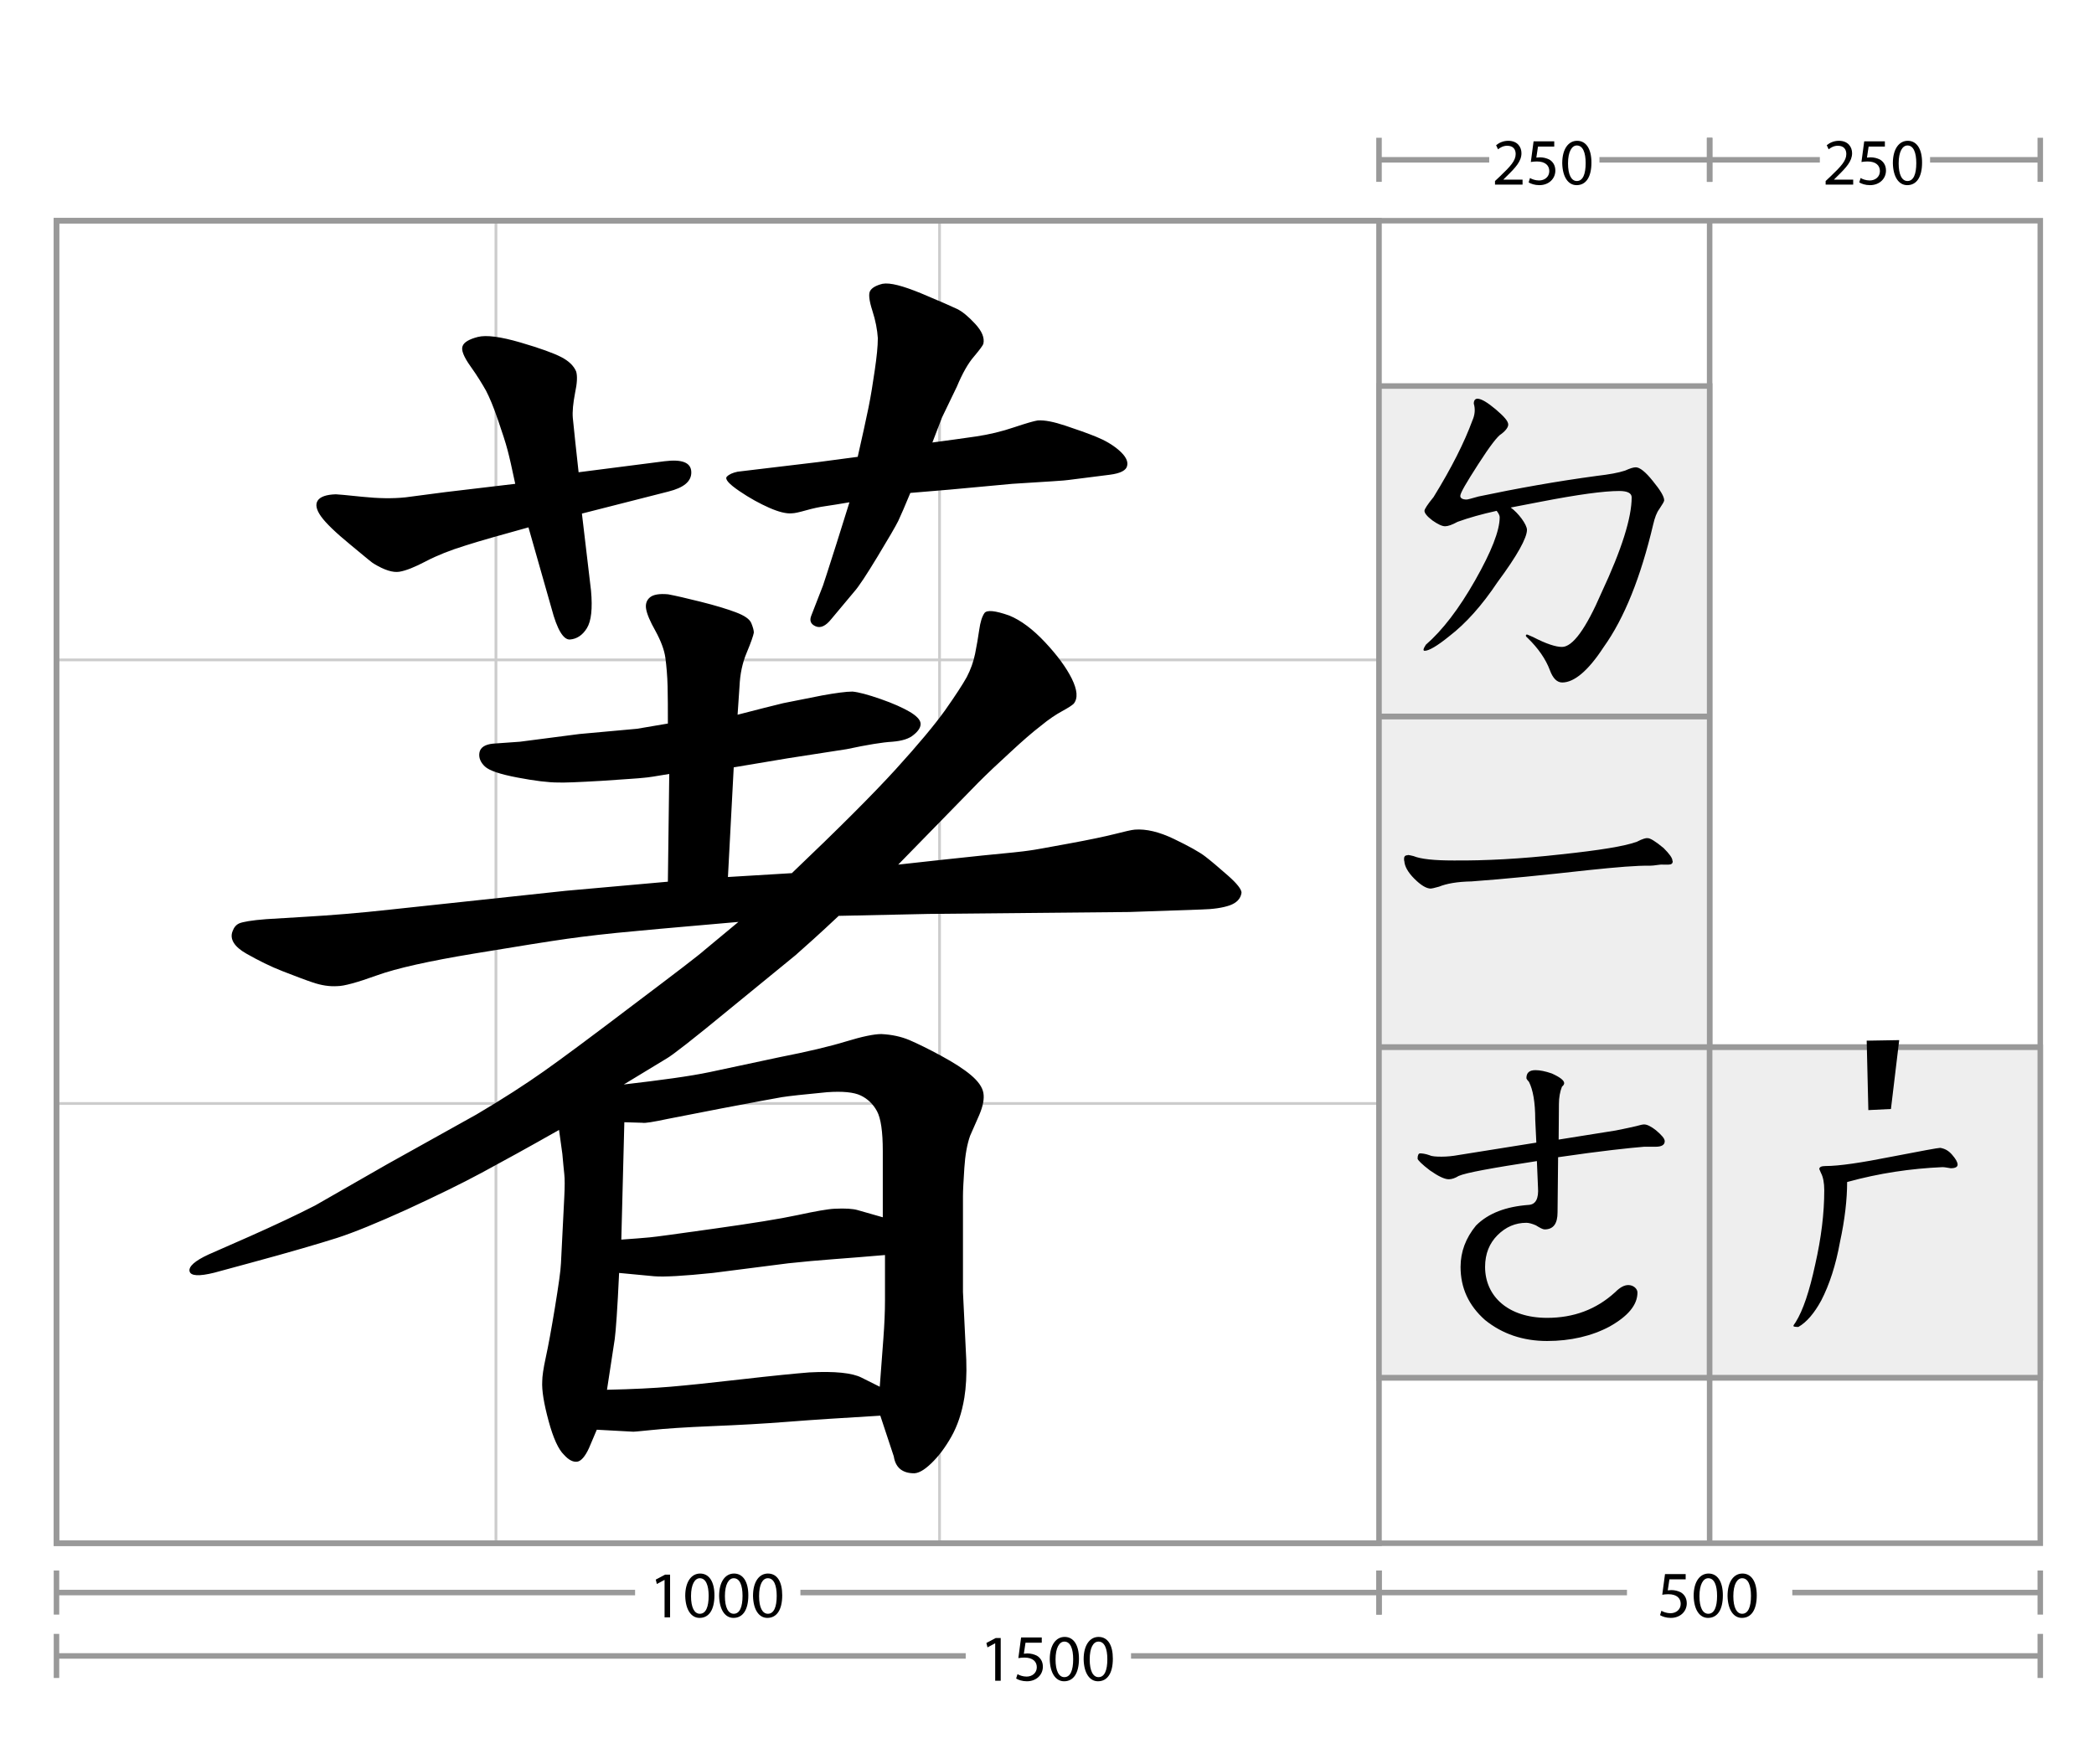
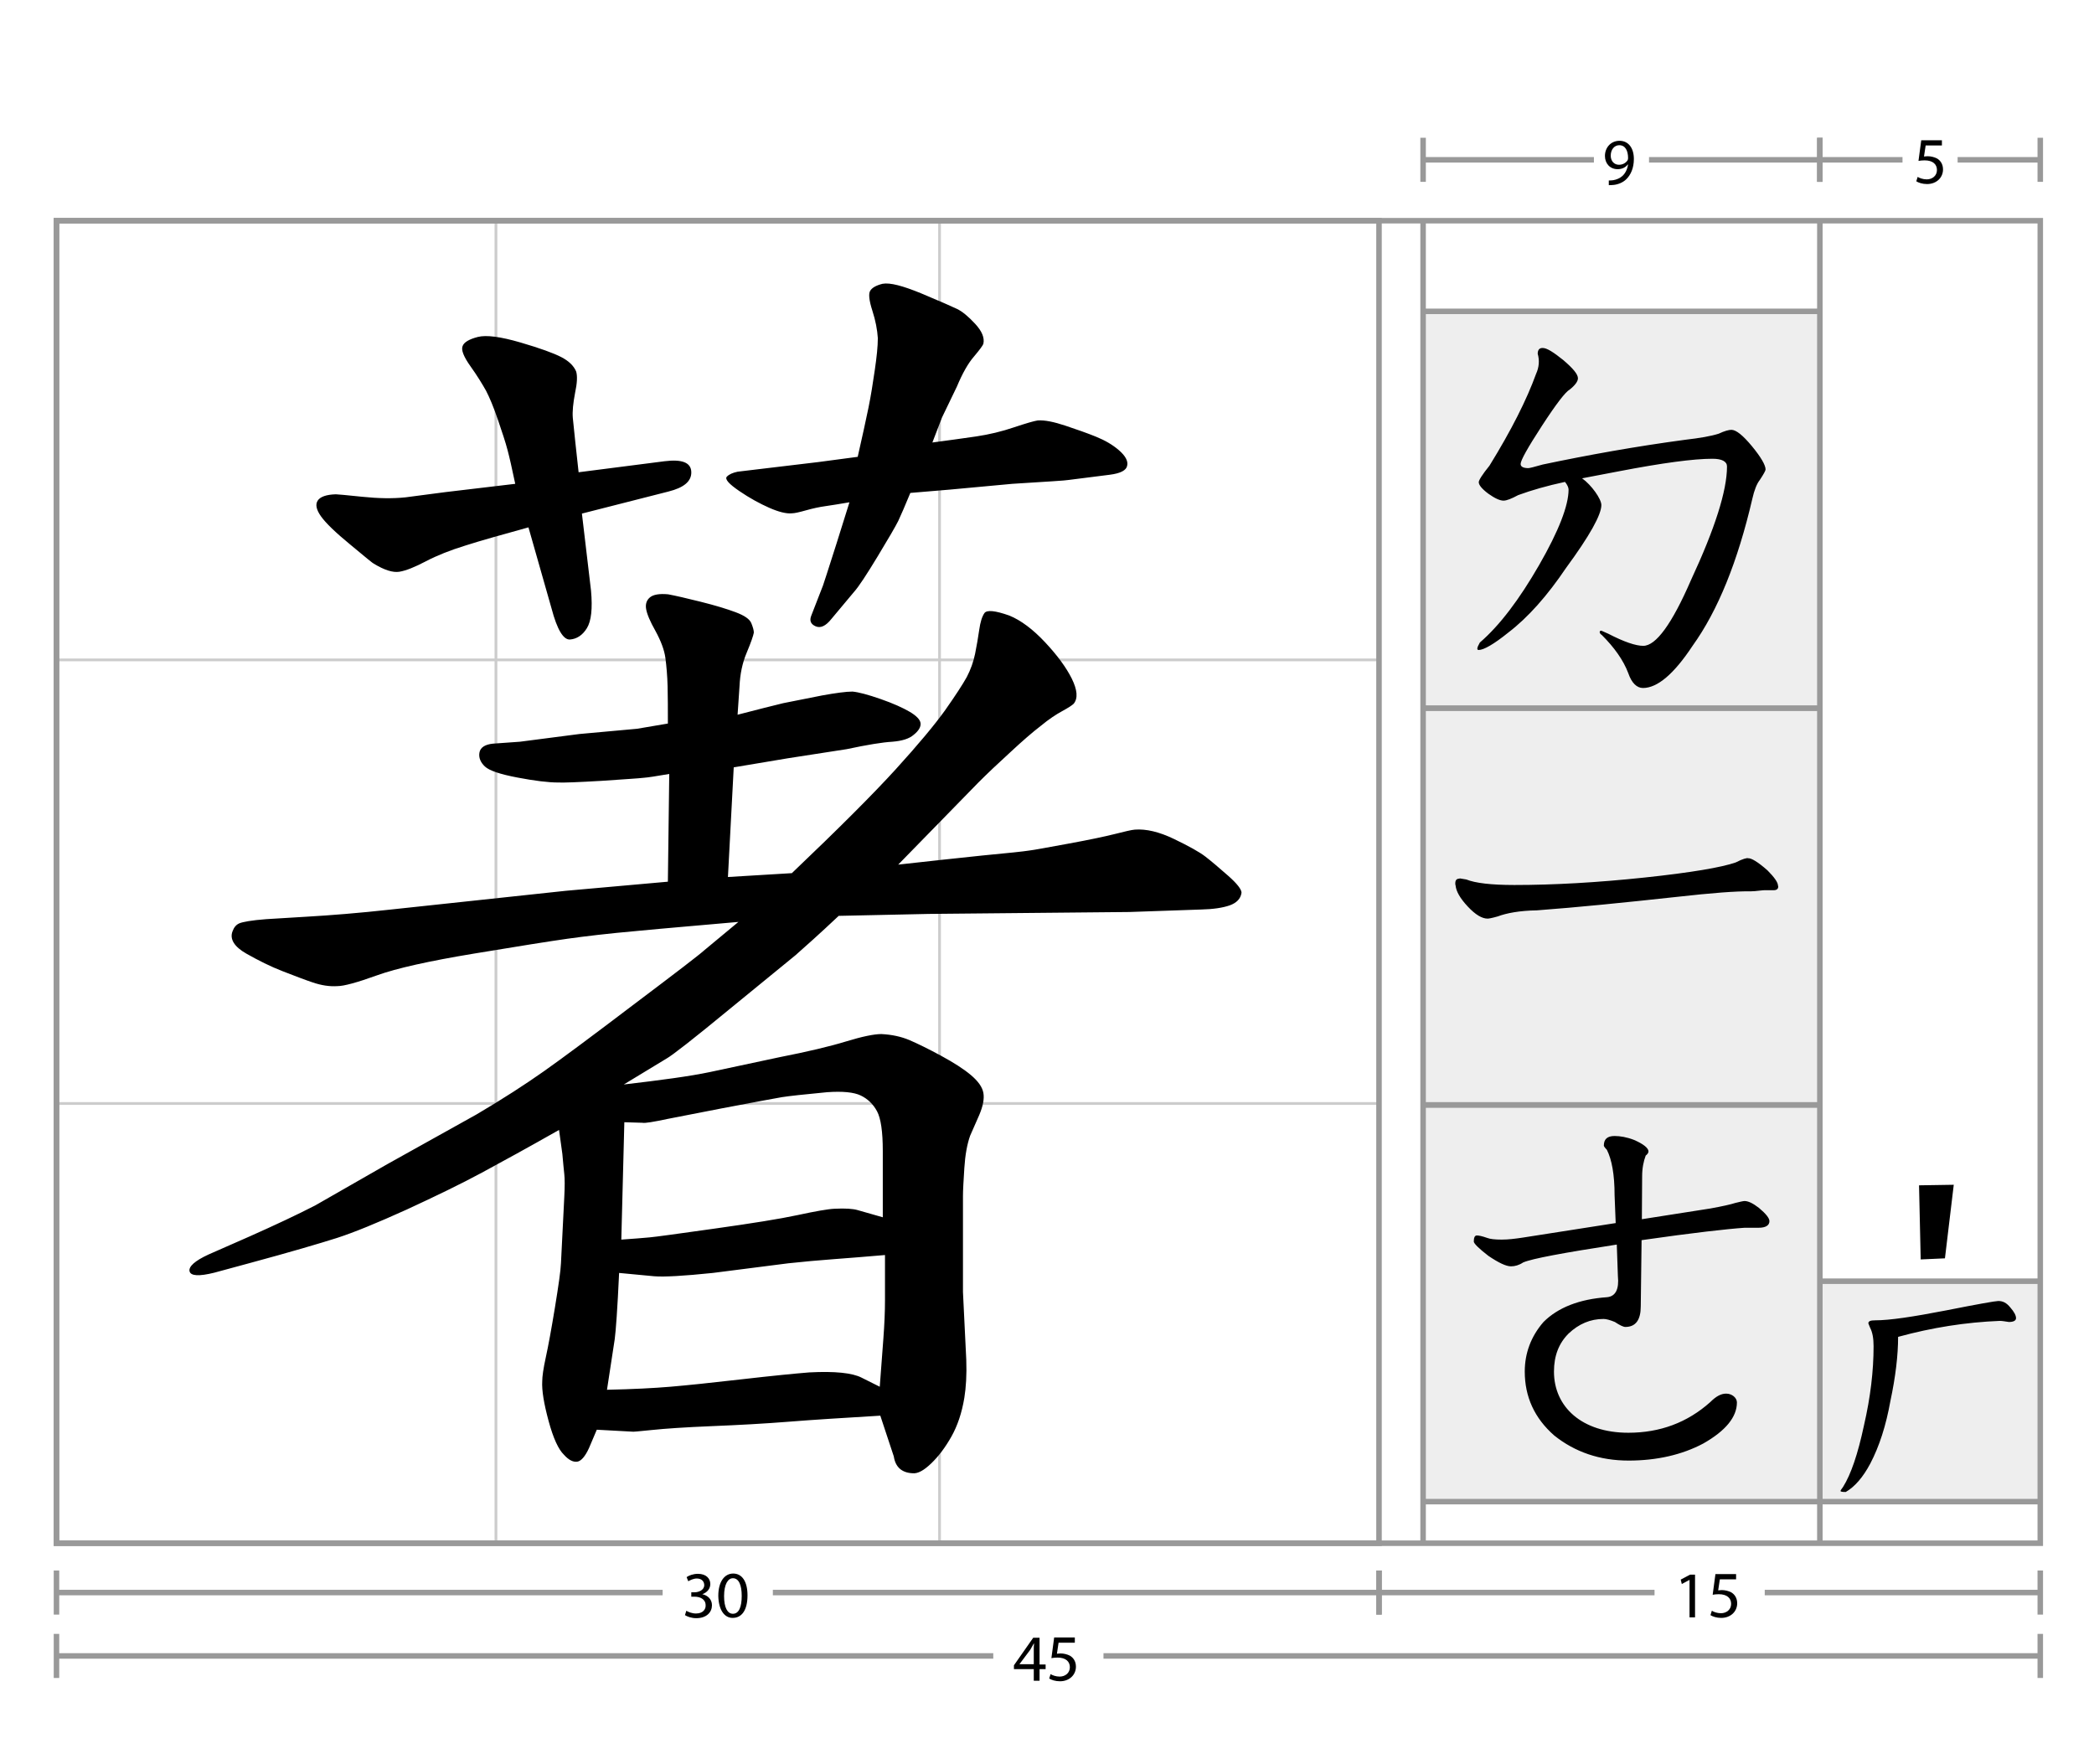
<svg xmlns="http://www.w3.org/2000/svg" viewBox="0 0 760 640">
-   <g stroke-miterlimit="10">
-     <g fill="none" stroke="#CCC">
-       <path d="M180 560V80M341 560V80M20.5 239.5h480M20.5 400.5h480" />
-     </g>
-     <g fill="none" stroke="#999" stroke-width="2">
-       <path d="M20.5 80.1h720v480h-720z" />
-       <path d="M20.5 80.1h480v480h-480zM620.5 560V80" />
-     </g>
-     <g fill="#EEE" stroke="#999" stroke-width="2">
-       <path d="M500.5 140.1h120v120h-120zM500.5 260.1h120v120h-120zM500.5 380h120M500.5 260h120M500.5 380.1h120v120h-120zM500.5 500h120M500.5 380h120" />
-     </g>
-     <g fill="#EEE" stroke="#999" stroke-width="2">
-       <path d="M620.5 380.1h120v120h-120zM620.5 500h120M620.5 380h120" />
-     </g>
+   <path fill="none" stroke="#999" stroke-width="2" stroke-miterlimit="10" d="M20.5 601h340m40 0h340" />
+   <path fill="#999" d="M19.5 593h2v16h-2zm720 0h2v16h-2z" />
+   <path d="M375.2 610v-4.2H368v-1.4l7-10h2.3v9.7h2.2v1.7h-2.2v4.2h-2.1zm0-5.9v-5.2c0-.8 0-1.6.1-2.4h-.1c-.5.9-.9 1.6-1.3 2.3L370 604h5.2zm15-7.9h-6l-.6 4c.4 0 .7-.1 1.3-.1 1.2 0 2.4.3 3.4.8 1.2.7 2.2 2 2.2 4 0 3-2.4 5.3-5.8 5.3-1.7 0-3.1-.5-3.9-1l.5-1.6c.6.4 1.9.9 3.3.9 2 0 3.7-1.3 3.7-3.4 0-2-1.4-3.5-4.5-3.5-.9 0-1.6.1-2.2.2l1-7.5h7.5v1.9z" />
+   <path fill="none" stroke="#999" stroke-width="2" stroke-miterlimit="10" d="M20.5 578h220m40 0h220" />
+   <path fill="#999" d="M19.5 570h2v16h-2zm480 0h2v16h-2z" />
+   <path d="M249.1 584.6c.6.4 2 1 3.5 1 2.7 0 3.6-1.7 3.5-3 0-2.2-2-3.1-4-3.1h-1.2v-1.6h1.2c1.5 0 3.5-.8 3.5-2.6 0-1.2-.8-2.4-2.7-2.4-1.2 0-2.4.6-3.1 1l-.6-1.5c.8-.6 2.4-1.2 4.1-1.2 3.1 0 4.5 1.8 4.5 3.7 0 1.6-1 3-2.9 3.7 1.9.4 3.5 1.8 3.5 4 0 2.5-1.9 4.7-5.7 4.7-1.8 0-3.3-.6-4.1-1.1l.5-1.6zm22.2-5.6c0 5.3-2 8.2-5.4 8.2-3 0-5.1-2.9-5.2-8 0-5.2 2.3-8.1 5.4-8.1 3.3 0 5.2 3 5.2 7.9zm-8.5.3c0 4.1 1.2 6.4 3.2 6.4 2.2 0 3.2-2.5 3.2-6.5 0-3.8-1-6.4-3.2-6.4-1.8 0-3.2 2.2-3.2 6.5z" />
+   <g>
+     <path fill="none" stroke="#999" stroke-width="2" stroke-miterlimit="10" d="M500.5 578h100m40 0h100" />
+     <path fill="#999" d="M499.5 570h2v16h-2zm240 0h2v16h-2z" />
+     <path d="M613.2 573.4l-2.8 1.5-.4-1.6 3.4-1.8h1.8V587h-2v-13.6zm17-.2h-6l-.6 4c.4 0 .7-.1 1.3-.1 1.2 0 2.4.3 3.4.8 1.2.7 2.2 2 2.2 4 0 3-2.4 5.3-5.8 5.3-1.7 0-3.1-.5-3.9-1l.5-1.6c.6.4 1.9.9 3.3.9 2 0 3.7-1.3 3.7-3.4 0-2-1.4-3.5-4.5-3.5-.9 0-1.6.1-2.2.2l1-7.5h7.5v1.9z" />
  </g>
-   <path fill="none" stroke="#999" stroke-width="2" stroke-miterlimit="10" d="M20.5 601h330M410.5 601h330" />
-   <path fill="#999" d="M19.5 593h2v16h-2zM739.5 593h2v16h-2z" />
-   <path d="M361.2 596.4l-2.8 1.5-.4-1.6 3.4-1.8h1.8V610h-2v-13.6zM378.2 596.2h-6l-.6 4c.4 0 .7-.1 1.3-.1 1.2 0 2.4.3 3.4.8 1.2.7 2.2 2 2.2 4 0 3-2.4 5.3-5.8 5.3-1.7 0-3.1-.5-3.9-1l.5-1.6c.6.4 1.9.9 3.3.9 2 0 3.7-1.3 3.7-3.4 0-2-1.4-3.5-4.5-3.5-.9 0-1.6.1-2.2.2l1-7.5h7.5v1.9zM391.6 602c0 5.3-2 8.2-5.4 8.2-3 0-5.1-2.9-5.2-8 0-5.2 2.3-8.1 5.4-8.1 3.3 0 5.2 3 5.2 7.9zm-8.5.3c0 4.1 1.2 6.4 3.2 6.4 2.2 0 3.2-2.5 3.2-6.5 0-3.8-1-6.4-3.2-6.4-1.8 0-3.2 2.2-3.2 6.5zM403.9 602c0 5.3-2 8.2-5.4 8.2-3 0-5.1-2.9-5.2-8 0-5.2 2.3-8.1 5.4-8.1 3.4 0 5.2 3 5.2 7.9zm-8.4.3c0 4.1 1.2 6.4 3.2 6.4 2.2 0 3.2-2.5 3.2-6.5 0-3.8-1-6.4-3.2-6.4-1.9 0-3.2 2.2-3.2 6.5z" />
  <g>
-     <path fill="none" stroke="#999" stroke-width="2" stroke-miterlimit="10" d="M20.5 578h210M290.5 578h210" />
-     <path fill="#999" d="M19.5 570h2v16h-2zM499.5 570h2v16h-2z" />
+     <path fill="none" stroke="#999" stroke-width="2" stroke-miterlimit="10" d="M660.5 58h30m20 0h30" />
+     <path fill="#999" d="M659.5 50h2v16h-2zm80 0h2v16h-2z" />
+     <path fill="none" d="M694.5 46.5h13.9v30.4h-13.9z" />
+     <path d="M704.9 52.8h-6l-.6 4c.4 0 .7-.1 1.3-.1 1.2 0 2.4.3 3.4.8 1.2.7 2.2 2 2.2 4 0 3-2.4 5.3-5.8 5.3-1.7 0-3.1-.5-3.9-1l.5-1.6c.6.4 1.9.9 3.3.9 2 0 3.7-1.3 3.7-3.4 0-2-1.4-3.5-4.5-3.5-.9 0-1.6.1-2.2.2l1-7.5h7.5v1.9z" />
    <g>
-       <path d="M241.2 573.4l-2.8 1.5-.4-1.6 3.4-1.8h1.8V587h-2v-13.6zM259.3 579c0 5.3-2 8.2-5.4 8.2-3 0-5.1-2.9-5.2-8 0-5.2 2.3-8.1 5.4-8.1 3.3 0 5.2 3 5.2 7.9zm-8.5.3c0 4.1 1.2 6.4 3.2 6.4 2.2 0 3.2-2.5 3.2-6.5 0-3.8-1-6.4-3.2-6.4-1.8 0-3.2 2.2-3.2 6.5zM271.6 579c0 5.3-2 8.2-5.4 8.2-3 0-5.1-2.9-5.2-8 0-5.2 2.3-8.1 5.4-8.1 3.3 0 5.2 3 5.2 7.9zm-8.5.3c0 4.1 1.2 6.4 3.2 6.4 2.2 0 3.2-2.5 3.2-6.5 0-3.8-1-6.4-3.2-6.4-1.8 0-3.2 2.2-3.2 6.5zM283.9 579c0 5.3-2 8.2-5.4 8.2-3 0-5.1-2.9-5.2-8 0-5.2 2.3-8.1 5.4-8.1 3.4 0 5.2 3 5.2 7.9zm-8.4.3c0 4.1 1.2 6.4 3.2 6.4 2.2 0 3.2-2.5 3.2-6.5 0-3.8-1-6.4-3.2-6.4-1.9 0-3.2 2.2-3.2 6.5z" />
+       <path fill="none" stroke="#999" stroke-width="2" stroke-miterlimit="10" d="M516.5 58h62m20 0h62" />
+       <path fill="#999" d="M515.5 50h2v16h-2zm144 0h2v16h-2z" />
+       <path d="M583.8 65.5c.5 0 1 0 1.7-.1 1.2-.2 2.4-.7 3.3-1.5 1-.9 1.8-2.3 2.1-4.2h-.1c-.9 1.1-2.1 1.7-3.7 1.7-2.8 0-4.6-2.1-4.6-4.8 0-3 2.1-5.5 5.3-5.5s5.2 2.6 5.2 6.6c0 3.4-1.2 5.8-2.7 7.3-1.2 1.2-2.9 1.9-4.5 2.1-.8.1-1.4.1-1.9.1v-1.7zm.8-9c0 1.9 1.2 3.3 3 3.3 1.4 0 2.5-.7 3.1-1.6.1-.2.2-.4.2-.8 0-2.7-1-4.7-3.2-4.7-1.8 0-3.1 1.6-3.1 3.8z" />
    </g>
  </g>
  <g>
-     <path fill="none" stroke="#999" stroke-width="2" stroke-miterlimit="10" d="M500.5 578h90M650.5 578h90" />
-     <path fill="#999" d="M499.5 570h2v16h-2zM739.5 570h2v16h-2z" />
+     <path fill="#eee" d="M516.5 401.1h144v144h-144z" />
+     <path fill="none" stroke="#999" stroke-width="2" stroke-miterlimit="10" d="M516.5 545h144m-144-144h144" />
+     <path fill="#eee" d="M516.5 257.1h144v144h-144z" />
+     <path fill="none" stroke="#999" stroke-width="2" stroke-miterlimit="10" d="M516.5 401h144m-144-144h144" />
+     <path fill="#eee" d="M516.5 113.1h144v144h-144z" />
+     <path fill="none" stroke="#999" stroke-width="2" stroke-miterlimit="10" d="M516.5 257h144m-144-144h144" />
    <g>
-       <path d="M611.9 573.2h-6l-.6 4c.4 0 .7-.1 1.3-.1 1.2 0 2.4.3 3.4.8 1.2.7 2.2 2 2.2 4 0 3-2.4 5.3-5.8 5.3-1.7 0-3.1-.5-3.9-1l.5-1.6c.6.4 1.9.9 3.3.9 2 0 3.7-1.3 3.7-3.4 0-2-1.4-3.5-4.5-3.5-.9 0-1.6.1-2.2.2l1-7.5h7.5v1.9zM625.3 579c0 5.3-2 8.2-5.4 8.2-3 0-5.1-2.9-5.2-8 0-5.2 2.3-8.1 5.4-8.1 3.3 0 5.2 3 5.2 7.9zm-8.5.3c0 4.1 1.2 6.4 3.2 6.4 2.2 0 3.2-2.5 3.2-6.5 0-3.8-1-6.4-3.2-6.4-1.8 0-3.2 2.2-3.2 6.5zM637.6 579c0 5.3-2 8.2-5.4 8.2-3 0-5.1-2.9-5.2-8 0-5.2 2.3-8.1 5.4-8.1 3.3 0 5.2 3 5.2 7.9zm-8.5.3c0 4.1 1.2 6.4 3.2 6.4 2.2 0 3.2-2.5 3.2-6.5 0-3.8-1-6.4-3.2-6.4-1.8 0-3.2 2.2-3.2 6.5z" />
+       <path fill="#eee" d="M660.5 465.1h80v80h-80z" />
+       <path fill="none" stroke="#999" stroke-width="2" stroke-miterlimit="10" d="M660.5 465h80m-80 80h80" />
+     </g>
+     <g fill="none" stroke="#ccc" stroke-miterlimit="10">
+       <path d="M180 560V80m161 480V80M20.5 239.5h480m-480 161h480" />
+     </g>
+     <g fill="none" stroke="#999" stroke-width="2" stroke-miterlimit="10">
+       <path d="M20.5 80.1h720v480h-720z" />
+       <path d="M20.5 80.1h480v480h-480zM660.5 560V80m-144 480V80" />
    </g>
  </g>
  <g>
-     <path fill="none" stroke="#999" stroke-width="2" stroke-miterlimit="10" d="M620.5 58h40M700.5 58h40" />
-     <path fill="#999" d="M619.5 50h2v16h-2zM739.5 50h2v16h-2z" />
-     <g>
-       <path d="M662.6 67v-1.3l1.7-1.6c4-3.8 5.8-5.8 5.8-8.2 0-1.6-.8-3-3.1-3-1.4 0-2.6.7-3.3 1.3l-.7-1.5c1.1-.9 2.6-1.6 4.4-1.6 3.4 0 4.8 2.3 4.8 4.5 0 2.9-2.1 5.2-5.4 8.4l-1.2 1.2h7V67h-10zM684.2 53.2h-6l-.6 4c.4 0 .7-.1 1.3-.1 1.2 0 2.4.3 3.4.8 1.2.7 2.2 2 2.2 4 0 3-2.4 5.3-5.8 5.3-1.7 0-3.1-.5-3.9-1l.5-1.6c.6.4 1.9.9 3.3.9 2 0 3.7-1.3 3.7-3.4 0-2-1.4-3.5-4.5-3.5-.9 0-1.6.1-2.2.2l1-7.5h7.5v1.9zM697.6 59c0 5.3-2 8.2-5.4 8.2-3 0-5.1-2.9-5.2-8 0-5.2 2.3-8.1 5.4-8.1 3.3 0 5.2 3 5.2 7.9zm-8.5.3c0 4.1 1.2 6.4 3.2 6.4 2.2 0 3.2-2.5 3.2-6.5 0-3.8-1-6.4-3.2-6.4-1.8 0-3.2 2.2-3.2 6.5z" />
-     </g>
-   </g>
-   <g>
-     <path fill="none" stroke="#999" stroke-width="2" stroke-miterlimit="10" d="M500.5 58h40M580.5 58h40" />
-     <path fill="#999" d="M499.5 50h2v16h-2zM619.5 50h2v16h-2z" />
-     <g>
-       <path d="M542.6 67v-1.3l1.7-1.6c4-3.8 5.8-5.8 5.8-8.2 0-1.6-.8-3-3.1-3-1.4 0-2.6.7-3.3 1.3l-.7-1.5c1.1-.9 2.6-1.6 4.4-1.6 3.4 0 4.8 2.3 4.8 4.5 0 2.9-2.1 5.2-5.4 8.4l-1.2 1.2h7V67h-10zM564.2 53.2h-6l-.6 4c.4 0 .7-.1 1.3-.1 1.2 0 2.4.3 3.4.8 1.2.7 2.2 2 2.2 4 0 3-2.4 5.3-5.8 5.3-1.7 0-3.1-.5-3.9-1l.5-1.6c.6.4 1.9.9 3.3.9 2 0 3.7-1.3 3.7-3.4 0-2-1.4-3.5-4.5-3.5-.9 0-1.6.1-2.2.2l1-7.5h7.5v1.9zM577.6 59c0 5.3-2 8.2-5.4 8.2-3 0-5.1-2.9-5.2-8 0-5.2 2.3-8.1 5.4-8.1 3.3 0 5.2 3 5.2 7.9zm-8.5.3c0 4.1 1.2 6.4 3.2 6.4 2.2 0 3.2-2.5 3.2-6.5 0-3.8-1-6.4-3.2-6.4-1.8 0-3.2 2.2-3.2 6.5z" />
-     </g>
-   </g>
-   <g>
-     <path d="M708.5 419.1c1.3 1.5 2 2.7 2 3.6 0 .8-.8 1.3-2.5 1.3-1.3-.2-2.2-.4-3-.4-11.5.5-23 2.2-34.6 5.4 0 6.2-.8 13.5-2.6 21.8-1.5 8.3-3.8 15.4-6.8 21.2-2.5 4.6-5.3 7.9-8.3 9.6-1.2 0-1.8-.1-1.8-.4 0-.1.2-.5.8-1.3 2.7-4.3 5-11.2 7.1-20.9 2.2-9.7 3.3-18.6 3.3-27 0-2.7-.4-4.8-1.2-6.3l-.6-1.4c0-.7.7-1.1 2.2-1.1 5 0 13-1.2 24.1-3.4 10.9-2.1 16.8-3.2 17.6-3.2 1.7.3 3 1 4.3 2.5zm-22.2-16.6l-8.2.4-.6-25.2 11.8-.2-3 25zM518.9 419.3c.8.4 2.3.5 4.3.5s4-.2 6.2-.6l28.2-4.5-.4-8.4c0-6.2-.8-10.8-2.3-13.7-.6-.6-.9-1.1-.9-1.3 0-2 1.1-2.9 3.3-2.9 1.6 0 3.6.4 5.9 1.2 2.9 1.3 4.5 2.5 4.5 3.5 0 .4-.2.8-.8 1.3-.7 1.8-1.1 3.9-1.1 6.3l-.1 12.9 20.7-3.3c3.6-.7 6.2-1.3 7.5-1.6 1.4-.4 2.3-.6 2.8-.6 1.1 0 2.5.7 4.3 2.1 2.1 1.8 3.2 3 3.2 4 0 1.3-1.1 2-3.3 2h-4.2c-5 .4-15.5 1.5-31.2 3.8l-.2 20c0 4.1-1.5 6.2-4.7 6.2-.6 0-1.6-.5-3.2-1.5-1.4-.6-2.6-.9-3.4-.9-4 0-7.5 1.5-10.5 4.5-2.9 2.9-4.5 6.7-4.5 11.5 0 10.7 8.4 18.5 22.5 18.5 9.6 0 17.8-3 24.7-9.3 1.8-1.8 3.3-2.6 4.8-2.6 1.8 0 3.3 1.3 3.3 2.7 0 4.5-3.4 8.6-10.2 12.4-6.4 3.4-14.1 5.2-22.6 5.2-8.8 0-16.3-2.6-22.5-7.6-6-5.3-8.9-11.7-8.9-19.3 0-5.5 1.9-10.5 5.6-15 4.5-4.5 10.9-6.9 19.2-7.5 2.5-.2 3.6-2.3 3.3-6.4l-.4-9.5c-16.2 2.5-25.7 4.2-28.4 5.4-1.3.8-2.5 1.2-3.6 1.2-1.5 0-3.8-1.1-6.8-3.2-2.9-2.2-4.5-3.8-4.5-4.3 0-1.3.4-1.9.9-1.9s1.9.1 3.5.7zM542.9 148.6c2.9 2.5 4.5 4.2 4.5 5.5 0 .9-.8 2.1-2.5 3.4-1.3.7-4.1 4.3-8.4 11S530 178.9 530 180c0 .8.8 1.3 2.3 1.3.4 0 1.8-.4 4.3-1.1 13.8-2.9 28.2-5.5 43.1-7.5 4.3-.5 7.7-1.1 10.1-1.9 1.8-.8 3-1.2 3.9-1.2 1.4 0 3.5 1.6 6.2 5 2.7 3.3 4.1 5.6 4.1 7 0 .4-.6 1.4-1.8 3.2-.9 1.2-1.6 3-2.2 5.6-4.5 19-10.4 33.9-18 44.5-5.6 8.6-10.7 12.8-15 12.8-1.9 0-3.4-1.5-4.5-4.5-1.5-4-4.2-7.9-8-11.6-.5-.4-.7-.7-.7-.8 0-.4.1-.5.5-.5l2.1.9c4.8 2.5 8.3 3.6 10.5 3.6 3.9 0 8.7-6.6 14.4-19.8 7.3-15.6 10.9-27.1 10.9-34.5 0-1.5-1.5-2.3-4.5-2.3-5.6 0-15.1 1.3-28.5 3.9l-10.9 2.1c2.8 2 5.9 6.2 5.9 8.1 0 2.9-3.5 9.3-10.7 19-5.6 8.4-11.5 15-17.5 19.6-4.3 3.5-7.4 5.3-8.9 5.3-.6 0-.7-.5.4-2.2 6-5.2 12-13 17.9-23.4s8.9-18 8.9-22.9c0-.6-.4-1.4-1.1-2.3-5.4 1.2-10.1 2.5-14.2 4-2 1.1-3.5 1.6-4.5 1.6-1.1 0-2.6-.7-4.6-2.1-2-1.5-2.9-2.7-2.9-3.5 0-.6 1.1-2.3 3.3-5 6.6-10.7 11.2-19.9 14.1-27.8.9-2 1.1-4.1.5-6.1 0-1.2.5-1.8 1.4-1.8 1.5.1 3.6 1.4 6.6 3.9zM231 337.9c-10.2.9-18.6 1.9-25 2.8-6.4.9-17.7 2.7-34 5.4s-28 5.3-35.2 7.9c-7.2 2.6-12 3.9-14.3 3.9-3 .2-5.9-.3-8.9-1.3s-6.6-2.4-11-4.1c-4.4-1.7-8.8-3.9-13.2-6.4s-6.1-5.3-5-8.1c.5-1.4 1.3-2.4 2.5-2.9s4.4-1.1 9.7-1.5l14.8-.9c8.6-.5 18.8-1.3 30.5-2.6l63.5-6.8 37-3.3.5-39.1c-4.7.8-7.8 1.3-9.4 1.4-1.6.2-6.6.5-15.2 1.1-8.6.5-13.8.7-15.7.6-3.6 0-8.5-.6-14.8-1.8-6.3-1.2-10.2-2.5-11.8-4-1.6-1.5-2.3-3.2-2-5 .3-1.9 2-3 4.9-3.3l9.8-.7 21.6-2.8 20.9-1.9 11.2-1.9c0-5.2 0-9.6-.1-13.5-.1-3.8-.4-7.3-.8-10.3s-1.7-6.3-3.6-9.8c-2-3.5-3.1-6.2-3.4-8-.3-1.8.2-3.2 1.4-4.2s3.4-1.4 6.6-1.1c2.7.5 6.6 1.4 11.8 2.7 5.2 1.3 9.5 2.6 12.7 3.8 3.2 1.2 5.1 2.5 5.7 4 .6 1.5.9 2.6.9 3.4-.2 1.1-1 3.5-2.6 7.3s-2.4 7.8-2.6 12.2l-.7 10.3c7.3-1.9 12.9-3.3 16.6-4.2l14.1-2.8c5-.9 8.7-1.4 11-1.4 2.2.2 5.6 1.1 10.2 2.7s8.1 3.2 10.5 4.6c2.4 1.4 3.8 2.8 4 4.1.2 1.3-.6 2.8-2.5 4.3-1.6 1.4-4.1 2.2-7.7 2.5-3.6.2-9.1 1.1-16.6 2.7l-21.3 3.3-19.7 3.3-2.1 39.8 23.2-1.4c17-16.2 29.6-28.8 37.7-37.7 8.1-8.9 14.1-16.1 17.9-21.4 3.8-5.4 6.4-9.4 7.9-12.1 1.4-2.7 2.4-5.5 3-8.4.6-3 1.1-5.9 1.5-8.7.4-2.8 1-4.8 1.9-6.1.9-1.2 3.9-.9 9 .9 4.2 1.7 8.6 5 13 9.7 4.5 4.8 7.7 9.2 9.7 13.2 2 4.1 2.3 7.1.7 9.1-.6.6-2 1.5-4.2 2.7-2.2 1.2-4.8 2.9-7.7 5.3-3 2.3-6.7 5.5-11.1 9.6-4.5 4.1-8.3 7.7-11.6 11L326 313.8c10.8-1.2 20.9-2.3 30.5-3.3 9.5-.9 15.2-1.5 17-1.8 1.8-.2 6.5-1.1 14.2-2.5 7.7-1.4 13.3-2.6 16.9-3.5 3.6-.9 6-1.5 7.3-1.6 4.1-.3 8.8.8 14.2 3.4s9.2 4.7 11.4 6.4c2.2 1.7 4.9 4 8.2 6.9 3.3 2.9 4.9 5 4.9 6.2-.3 2.2-1.8 3.7-4.3 4.6-2.6.9-6.1 1.4-10.4 1.5l-26 .9-72.9.7-32.6.7c-7 6.6-12.3 11.3-15.7 14.3l-24.1 19.7c-13.1 10.8-20.7 16.7-22.7 17.8l-15.5 9.4c13.7-1.6 24.1-3 31.2-4.5l25.3-5.4c10.2-2 18.2-3.9 24.1-5.7 5.9-1.8 10.2-2.7 12.9-2.7 3.8.2 7.1.9 10.2 2.2 3 1.3 6.9 3.2 11.5 5.7s8.2 4.8 10.8 7c2.6 2.2 4.1 4.3 4.5 6.4.4 2.1-.1 4.8-1.5 8.1l-3.3 7.5c-1.1 3.1-1.8 7-2.1 11.7-.3 4.7-.5 8.1-.5 10.2v34.8l1.2 24.6c.2 5.5-.1 10.1-.7 13.8-.9 5.5-2.5 10.2-4.7 14.1-2.2 3.9-4.6 7.1-7.3 9.7-2.7 2.6-4.9 3.8-6.8 3.6-3.9-.2-6.2-2.2-6.8-6.1l-4.9-14.8c-13.4.8-24.5 1.5-33.3 2.2-8.8.7-18 1.2-27.8 1.6-9.8.4-17 .9-21.8 1.4-4.8.5-7.1.7-7.1.6l-12.9-.7-2.8 6.6c-1.4 3.1-2.9 4.8-4.3 5-1.5.2-3.1-.6-4.8-2.5-2-1.9-3.9-6-5.6-12.3-1.7-6.3-2.5-11.1-2.3-14.4 0-1.7.4-4.6 1.3-8.7s2-10.1 3.3-18c1.3-8 2.1-13.4 2.2-16.2l1.2-23.9c.2-3.9.2-6.7 0-8.4-.2-1.7-.4-4.1-.7-7.3l-1.2-8.7c-11.1 6.3-20.4 11.4-28 15.5-7.6 4.1-16.7 8.5-27.3 13.4-10.6 4.8-19.1 8.3-25.3 10.3-6.3 2-16.8 5.1-31.6 9.1l-12.9 3.5c-5.6 1.4-8.6 1.2-9-.5-.4-1.7 1.9-3.8 6.9-6.1l15-6.6c9.2-4.1 17.1-7.8 23.7-11.2l26.2-15 32.3-18c9.5-5.6 17.7-10.9 24.5-15.7 6.8-4.8 17.7-12.9 32.7-24.3 15-11.3 23.5-17.8 25.5-19.6l12.4-10.3c-14.5 1.3-26.7 2.3-37 3.3zm-46.8-174.6c-.7-2.7-1.9-6.3-3.5-11s-3.1-8.2-4.3-10.5c-1.3-2.3-3.1-5.3-5.6-8.8-2.5-3.5-3.5-6-2.9-7.4.5-1.4 2.4-2.5 5.5-3.3 3.1-.8 8.3-.1 15.5 2 7.2 2.1 12.1 3.9 14.8 5.3 2.7 1.4 4.5 3.1 5.4 5.2.5 1.6.4 4.2-.4 7.9-.7 3.7-1 6.7-.8 9l.9 8.7 1.2 11 31.2-4c6.4-.8 9.6.5 9.7 3.9.1 3.4-2.7 5.7-8.3 7.1l-31.4 8 3.3 27.9c.6 6.6.1 11.1-1.5 13.7s-3.7 3.9-6.1 4.1c-2.4.2-4.7-3.6-6.7-11.2l-8.4-29.5c-9.7 2.7-17.3 4.8-22.9 6.6-5.5 1.7-10.3 3.6-14.3 5.7s-7.2 3.4-9.6 3.8c-2.4.4-5.5-.6-9.3-2.9-.2 0-3-2.3-8.4-6.8-5.5-4.5-9.1-8-10.8-10.4-1.7-2.4-2.1-4.3-1.2-5.7s3.1-2.2 6.6-2.3c.6 0 3.8.3 9.6.9 5.8.6 11 .7 15.7.2l14.5-1.9 25.3-3c-1.2-5.7-2.1-9.7-2.8-12.3zm59.1 340c5.9-.5 14.6-1.4 25.9-2.7 11.3-1.3 19.5-2.1 24.5-2.5 9.4-.5 15.7.2 19 1.9l6.6 3.3c.5-6.3.9-12 1.3-17.3.4-5.3.6-10 .6-14.1v-16.4c-7 .6-13.2 1.1-18.6 1.5-5.4.4-10.9.9-16.5 1.5l-27.4 3.5c-10.6 1.1-17.7 1.5-21.3 1.2l-12.7-1.2c-.6 13.1-1.2 21.2-1.6 24.1l-2.8 18.3c9.4-.2 17.1-.6 23-1.1zm-17.8-53.4c4.5-.3 7.9-.6 10.2-.8 2.3-.2 10.2-1.3 23.7-3.2 13.5-1.9 23.6-3.5 30.1-4.9s11-2.2 13.4-2.3c3.9-.2 6.7 0 8.4.5l9.1 2.6v-24.1c0-7-.7-11.8-2.1-14.4s-3.4-4.5-5.9-5.7c-2.5-1.2-6.6-1.6-12.2-1.2-8.4.8-13.9 1.4-16.4 1.8-2.5.4-9.8 1.8-22 4.1l-19.5 3.8c-5.2 1.1-8.2 1.6-9.1 1.4l-6.6-.2-1.1 42.6zM326 189.1c-1 2-3.5 6.3-7.5 12.9s-6.8 10.9-8.6 12.9l-8.2 9.8c-2 2.5-3.9 3.4-5.7 2.6-1.8-.8-2.3-2.1-1.5-4l4.2-10.8c.2-.5 1.8-5.5 4.9-15.2l4.7-15c-3.6.6-6.5 1.1-8.7 1.4-2.2.3-4.5.8-7 1.5s-4.2 1.1-5.2 1.1c-2 .2-4.8-.5-8.2-2-3.4-1.5-7.1-3.5-10.9-6.1-3.8-2.6-5.3-4.3-4.5-5.2.9-.9 2.1-1.4 3.9-1.8l11.7-1.4 17.6-2.1 14.3-1.9c1.7-7.5 3-13.4 3.9-17.8.9-4.4 1.6-8.9 2.3-13.7.7-4.8 1.1-8.6 1.1-11.6-.2-3-.8-6.3-2-10s-1.4-6.1-.8-7.1c.6-1.1 2.1-2 4.5-2.6 2.7-.5 7.3.7 14.1 3.5 6.7 2.8 11 4.7 12.9 5.6s4.1 2.7 6.6 5.4 3.5 5.1 3 7.3c-.2.6-1.3 2.1-3.4 4.6-2.1 2.4-4.2 6.1-6.2 10.9l-5.4 11.2-3.5 9.1c5.9-.8 11.2-1.5 15.9-2.2s9.3-1.8 13.7-3.3c4.5-1.5 7.3-2.3 8.6-2.5 2.5-.2 5.9.5 10.1 1.9s7.9 2.7 11.1 4c3.2 1.3 6 2.9 8.3 4.9 2.3 2 3.4 3.9 3 5.6-.3 1.7-2.4 2.8-6.3 3.3l-15 1.9c-.9.2-7.7.6-20.4 1.4l-22.7 2.1-14.3 1.2c-2 4.8-3.4 8.1-4.4 10.2zM566.4 310.1c14.2-1.5 23.4-3 27.7-4.6 2.1-1.1 3.4-1.4 3.8-1.3.9-.1 2.9 1.1 5.9 3.6 2.1 2.1 3.2 3.6 3.2 4.6l.1.2c0 .8-.5 1.2-1.5 1.2h-2c-1.4-.1-3 .4-4.8.4-4.5-.1-11.8.5-22.3 1.6-16.1 1.8-30.1 3.2-42.4 4.1-5.3.1-9.1.8-11.8 1.9-1.8.5-2.7.7-3 .7-1.6 0-3.6-1.2-6-3.6s-3.5-4.6-3.6-6.3l-.1-.4c-.1-1.2.2-1.8 1.3-1.8l.1-.1c.1 0 1.4.2 2 .4 2.7 1.1 7.5 1.6 14.5 1.6 11.6.1 24.7-.6 38.9-2.2z" />
+     <path d="M729.6 474.5c1.4 1.6 2.1 2.9 2.1 3.9 0 .9-.9 1.4-2.6 1.4-1.4-.2-2.4-.4-3.3-.4-12.3.5-24.5 2.4-36.9 5.8 0 6.6-.9 14.4-2.8 23.3-1.6 8.9-4 16.4-7.3 22.7-2.6 4.9-5.6 8.4-8.9 10.3-1.3 0-1.9-.1-1.9-.4 0-.1.2-.5.9-1.4 2.9-4.6 5.4-12 7.6-22.3 2.4-10.4 3.5-19.9 3.5-28.8 0-2.9-.4-5.1-1.3-6.8l-.6-1.5c0-.8.8-1.1 2.4-1.1 5.4 0 13.9-1.3 25.8-3.6 11.6-2.3 17.9-3.4 18.8-3.4 1.8-.1 3.2.7 4.5 2.3zm-23.7-17.8l-8.8.4-.6-26.9 12.6-.2-3.2 26.7zM539.8 449.3c1 .4 2.8.6 5.2.6s4.8-.3 7.5-.7l33.9-5.3-.4-10.1c0-7.5-1-12.9-2.8-16.5-.7-.7-1.1-1.3-1.1-1.5 0-2.4 1.3-3.5 3.9-3.5 2 0 4.4.4 7 1.4 3.5 1.5 5.3 3 5.3 4.2 0 .4-.3 1-1 1.5-.8 2.1-1.3 4.6-1.3 7.6l-.1 15.5 24.9-3.9c4.4-.8 7.5-1.5 9-2 1.7-.4 2.8-.7 3.4-.7 1.3 0 3 .8 5.2 2.5 2.5 2.1 3.8 3.7 3.8 4.8 0 1.5-1.3 2.4-3.9 2.4h-5.1c-6 .4-18.6 1.8-37.4 4.5l-.3 24c0 4.9-1.8 7.5-5.6 7.5-.7 0-2-.6-3.8-1.8-1.7-.7-3.1-1.1-4.1-1.1-4.8 0-9 1.8-12.7 5.3-3.5 3.5-5.3 8-5.3 13.8 0 12.8 10.1 22.2 27 22.2 11.5 0 21.4-3.7 29.7-11.1 2.1-2.1 3.9-3.1 5.8-3.1 2.1 0 3.9 1.5 3.9 3.2 0 5.3-4.1 10.3-12.2 14.9-7.7 4.1-16.9 6.2-27.1 6.2-10.5 0-19.5-3.1-27-9.1-7.2-6.3-10.7-14.1-10.7-23.2 0-6.6 2.2-12.7 6.8-18 5.3-5.3 13.1-8.3 23.1-9 3-.3 4.4-2.8 3.9-7.7l-.4-11.4c-19.4 3-30.8 5.1-34 6.5-1.5 1-3 1.4-4.4 1.4-1.8 0-4.5-1.3-8.2-3.8-3.5-2.7-5.3-4.5-5.3-5.2 0-1.5.4-2.2 1.1-2.2s1.8.2 3.8.9zm27.6-318.6c3.5 3 5.3 5.1 5.3 6.6 0 1.1-1 2.5-3 4.1-1.5.8-4.9 5.2-10.1 13.2s-7.7 12.5-7.7 13.8c0 1 1 1.5 2.8 1.5.4 0 2.1-.4 5.2-1.3 16.6-3.5 33.9-6.6 51.8-9 5.2-.6 9.3-1.3 12.1-2.2 2.1-1 3.7-1.4 4.6-1.4 1.7 0 4.2 2 7.5 6 3.2 3.9 4.9 6.8 4.9 8.4 0 .4-.7 1.7-2.1 3.8-1.1 1.4-2 3.7-2.7 6.8-5.3 22.8-12.5 40.6-21.7 53.4-6.8 10.3-12.8 15.3-18 15.3-2.2 0-4.1-1.8-5.3-5.3-1.8-4.8-5.1-9.4-9.6-13.9-.6-.4-.8-.8-.8-1 0-.4.1-.6.6-.6l2.5 1.1c5.8 3 10 4.4 12.7 4.4 4.6 0 10.4-7.9 17.3-23.8 8.7-18.7 13.1-32.5 13.1-41.3 0-1.8-1.8-2.8-5.3-2.8-6.8 0-18.1 1.5-34.2 4.6l-13.1 2.5c3.4 2.4 7 7.5 7 9.7 0 3.5-4.2 11.1-12.8 22.8-6.8 10.1-13.8 18-21 23.5-5.2 4.2-8.9 6.3-10.7 6.3-.7 0-.8-.6.4-2.7 7.2-6.2 14.3-15.6 21.5-28.1s10.7-21.7 10.7-27.4c0-.7-.4-1.7-1.3-2.8-6.5 1.4-12.1 3-17 4.8-2.4 1.3-4.2 2-5.3 2-1.3 0-3.1-.8-5.5-2.5-2.4-1.8-3.5-3.2-3.5-4.2 0-.7 1.3-2.8 3.9-6 7.9-12.8 13.5-23.9 16.9-33.3 1.1-2.4 1.3-4.9.6-7.3 0-1.4.6-2.1 1.7-2.1 1.5-.1 4 1.5 7.6 4.4zM231 337.9c-10.2.9-18.6 1.9-25 2.8-6.4.9-17.7 2.7-34 5.4s-28 5.3-35.2 7.9c-7.2 2.6-12 3.9-14.3 3.9-3 .2-5.9-.3-8.9-1.3s-6.6-2.4-11-4.1c-4.4-1.7-8.8-3.9-13.2-6.4s-6.1-5.3-5-8.1c.5-1.4 1.3-2.4 2.5-2.9s4.4-1.1 9.7-1.5l14.8-.9c8.6-.5 18.8-1.3 30.5-2.6l63.5-6.8 37-3.3.5-39.1c-4.7.8-7.8 1.3-9.4 1.4-1.6.2-6.6.5-15.2 1.1-8.6.5-13.8.7-15.7.6-3.6 0-8.5-.6-14.8-1.8-6.3-1.2-10.2-2.5-11.8-4-1.6-1.5-2.3-3.2-2-5 .3-1.9 2-3 4.9-3.3l9.8-.7 21.6-2.8 20.9-1.9 11.2-1.9c0-5.2 0-9.6-.1-13.5-.1-3.8-.4-7.3-.8-10.3s-1.7-6.3-3.6-9.8c-2-3.5-3.1-6.2-3.4-8-.3-1.8.2-3.2 1.4-4.2s3.4-1.4 6.6-1.1c2.7.5 6.6 1.4 11.8 2.7 5.2 1.3 9.5 2.6 12.7 3.8 3.2 1.2 5.1 2.5 5.7 4 .6 1.5.9 2.6.9 3.4-.2 1.1-1 3.5-2.6 7.3s-2.4 7.8-2.6 12.2l-.7 10.3c7.3-1.9 12.9-3.3 16.6-4.2l14.1-2.8c5-.9 8.7-1.4 11-1.4 2.2.2 5.6 1.1 10.2 2.7s8.1 3.2 10.5 4.6c2.4 1.4 3.8 2.8 4 4.1.2 1.3-.6 2.8-2.5 4.3-1.6 1.4-4.1 2.2-7.7 2.5-3.6.2-9.1 1.1-16.6 2.7l-21.3 3.3-19.7 3.3-2.1 39.8 23.2-1.4c17-16.2 29.6-28.8 37.7-37.7 8.1-8.9 14.1-16.1 17.9-21.4 3.8-5.4 6.4-9.4 7.9-12.1 1.4-2.7 2.4-5.5 3-8.4.6-3 1.1-5.9 1.5-8.7.4-2.8 1-4.8 1.9-6.1.9-1.2 3.9-.9 9 .9 4.2 1.7 8.6 5 13 9.7 4.5 4.8 7.7 9.2 9.7 13.2 2 4.1 2.3 7.1.7 9.1-.6.6-2 1.5-4.2 2.7-2.2 1.2-4.8 2.9-7.7 5.3-3 2.3-6.7 5.5-11.1 9.6-4.5 4.1-8.3 7.7-11.6 11L326 313.8c10.8-1.2 20.9-2.3 30.5-3.3 9.5-.9 15.2-1.5 17-1.8 1.8-.2 6.5-1.1 14.2-2.5 7.7-1.4 13.3-2.6 16.9-3.5 3.6-.9 6-1.5 7.3-1.6 4.1-.3 8.8.8 14.2 3.4s9.2 4.7 11.4 6.4c2.2 1.7 4.9 4 8.2 6.9 3.3 2.9 4.9 5 4.9 6.2-.3 2.2-1.8 3.7-4.3 4.6-2.6.9-6.1 1.4-10.4 1.5l-26 .9-72.9.7-32.6.7c-7 6.6-12.3 11.3-15.7 14.3l-24.1 19.7c-13.1 10.8-20.7 16.7-22.7 17.8l-15.5 9.4c13.7-1.6 24.1-3 31.2-4.5l25.3-5.4c10.2-2 18.2-3.9 24.1-5.7 5.9-1.8 10.2-2.7 12.9-2.7 3.8.2 7.1.9 10.2 2.2 3 1.3 6.9 3.2 11.5 5.7s8.2 4.8 10.8 7c2.6 2.2 4.1 4.3 4.5 6.4.4 2.1-.1 4.8-1.5 8.1l-3.3 7.5c-1.1 3.1-1.8 7-2.1 11.7-.3 4.7-.5 8.1-.5 10.2v34.8l1.2 24.6c.2 5.5-.1 10.1-.7 13.8-.9 5.5-2.5 10.2-4.7 14.1-2.2 3.9-4.6 7.1-7.3 9.7-2.7 2.6-4.9 3.8-6.8 3.6-3.9-.2-6.2-2.2-6.8-6.1l-4.9-14.8c-13.4.8-24.5 1.5-33.3 2.2-8.8.7-18 1.2-27.8 1.6-9.8.4-17 .9-21.8 1.4-4.8.5-7.1.7-7.1.6l-12.9-.7-2.8 6.6c-1.4 3.1-2.9 4.8-4.3 5-1.5.2-3.1-.6-4.8-2.5-2-1.9-3.9-6-5.6-12.3-1.7-6.3-2.5-11.1-2.3-14.4 0-1.7.4-4.6 1.3-8.7s2-10.1 3.3-18c1.3-8 2.1-13.4 2.2-16.2l1.2-23.9c.2-3.9.2-6.7 0-8.4-.2-1.7-.4-4.1-.7-7.3l-1.2-8.7c-11.1 6.3-20.4 11.4-28 15.5-7.6 4.1-16.7 8.5-27.3 13.4-10.6 4.8-19.1 8.3-25.3 10.3-6.3 2-16.8 5.1-31.6 9.1l-12.9 3.5c-5.6 1.4-8.6 1.2-9-.5-.4-1.7 1.9-3.8 6.9-6.1l15-6.6c9.2-4.1 17.1-7.8 23.7-11.2l26.2-15 32.3-18c9.5-5.6 17.7-10.9 24.5-15.7 6.8-4.8 17.7-12.9 32.7-24.3 15-11.3 23.5-17.8 25.5-19.6l12.4-10.3c-14.5 1.3-26.7 2.3-37 3.3zm-46.8-174.6c-.7-2.7-1.9-6.3-3.5-11s-3.1-8.2-4.3-10.5c-1.3-2.3-3.1-5.3-5.6-8.8-2.5-3.5-3.5-6-2.9-7.4.5-1.4 2.4-2.5 5.5-3.3 3.1-.8 8.3-.1 15.5 2 7.2 2.1 12.1 3.9 14.8 5.3 2.7 1.4 4.5 3.1 5.4 5.2.5 1.6.4 4.2-.4 7.9-.7 3.7-1 6.7-.8 9l.9 8.7 1.2 11 31.2-4c6.4-.8 9.6.5 9.7 3.9.1 3.4-2.7 5.7-8.3 7.1l-31.4 8 3.3 27.9c.6 6.6.1 11.1-1.5 13.7s-3.7 3.9-6.1 4.1c-2.4.2-4.7-3.6-6.7-11.2l-8.4-29.5c-9.7 2.7-17.3 4.8-22.9 6.6-5.5 1.7-10.3 3.6-14.3 5.7s-7.2 3.4-9.6 3.8c-2.4.4-5.5-.6-9.3-2.9-.2 0-3-2.3-8.4-6.8-5.5-4.5-9.1-8-10.8-10.4-1.7-2.4-2.1-4.3-1.2-5.7s3.1-2.2 6.6-2.3c.6 0 3.8.3 9.6.9 5.8.6 11 .7 15.7.2l14.5-1.9 25.3-3c-1.2-5.7-2.1-9.7-2.8-12.3zm59.1 340c5.9-.5 14.6-1.4 25.9-2.7 11.3-1.3 19.5-2.1 24.5-2.5 9.4-.5 15.7.2 19 1.9l6.6 3.3c.5-6.3.9-12 1.3-17.3.4-5.3.6-10 .6-14.1v-16.4c-7 .6-13.2 1.1-18.6 1.5-5.4.4-10.9.9-16.5 1.5l-27.4 3.5c-10.6 1.1-17.7 1.5-21.3 1.2l-12.7-1.2c-.6 13.1-1.2 21.2-1.6 24.1l-2.8 18.3c9.4-.2 17.1-.6 23-1.1zm-17.8-53.4c4.5-.3 7.9-.6 10.2-.8 2.3-.2 10.2-1.3 23.7-3.2 13.5-1.9 23.6-3.5 30.1-4.9s11-2.2 13.4-2.3c3.9-.2 6.7 0 8.4.5l9.1 2.6v-24.1c0-7-.7-11.8-2.1-14.4s-3.4-4.5-5.9-5.7c-2.5-1.2-6.6-1.6-12.2-1.2-8.4.8-13.9 1.4-16.4 1.8-2.5.4-9.8 1.8-22 4.1l-19.5 3.8c-5.2 1.1-8.2 1.6-9.1 1.4l-6.6-.2-1.1 42.6zM326 189.1c-1 2-3.5 6.3-7.5 12.9s-6.8 10.9-8.6 12.9l-8.2 9.8c-2 2.5-3.9 3.4-5.7 2.6-1.8-.8-2.3-2.1-1.5-4l4.2-10.8c.2-.5 1.8-5.5 4.9-15.2l4.7-15c-3.6.6-6.5 1.1-8.7 1.4-2.2.3-4.5.8-7 1.5s-4.2 1.1-5.2 1.1c-2 .2-4.8-.5-8.2-2-3.4-1.5-7.1-3.5-10.9-6.1-3.8-2.6-5.3-4.3-4.5-5.2.9-.9 2.1-1.4 3.9-1.8l11.7-1.4 17.6-2.1 14.3-1.9c1.7-7.5 3-13.4 3.9-17.8.9-4.4 1.6-8.9 2.3-13.7.7-4.8 1.1-8.6 1.1-11.6-.2-3-.8-6.3-2-10s-1.4-6.1-.8-7.1c.6-1.1 2.1-2 4.5-2.6 2.7-.5 7.3.7 14.1 3.5 6.7 2.8 11 4.7 12.9 5.6s4.1 2.7 6.6 5.4 3.5 5.1 3 7.3c-.2.6-1.3 2.1-3.4 4.6-2.1 2.4-4.2 6.1-6.2 10.9l-5.4 11.2-3.5 9.1c5.9-.8 11.2-1.5 15.9-2.2s9.3-1.8 13.7-3.3c4.5-1.5 7.3-2.3 8.6-2.5 2.5-.2 5.9.5 10.1 1.9s7.9 2.7 11.1 4c3.2 1.3 6 2.9 8.3 4.9 2.3 2 3.4 3.9 3 5.6-.3 1.7-2.4 2.8-6.3 3.3l-15 1.9c-.9.2-7.7.6-20.4 1.4l-22.7 2.1-14.3 1.2c-2 4.8-3.4 8.1-4.4 10.2zm270.8 129.4c17-1.8 28.1-3.7 33.2-5.5 2.5-1.3 4.1-1.7 4.5-1.5 1.1-.1 3.5 1.3 7 4.4 2.5 2.5 3.8 4.4 3.8 5.5l.1.3c0 1-.6 1.4-1.8 1.4h-2.4c-1.7-.1-3.7.4-5.8.4-5.3-.1-14.2.6-26.7 2-19.3 2.1-36.1 3.8-50.9 4.9-6.3.1-11 1-14.2 2.2-2.1.6-3.2.8-3.7.8-2 0-4.4-1.4-7.2-4.4s-4.2-5.5-4.4-7.6l-.1-.4c-.1-1.4.3-2.1 1.5-2.1l.1-.1c.1 0 1.7.3 2.4.4 3.2 1.3 9 2 17.4 2 14.4 0 30.2-.9 47.2-2.7z" />
  </g>
</svg>
